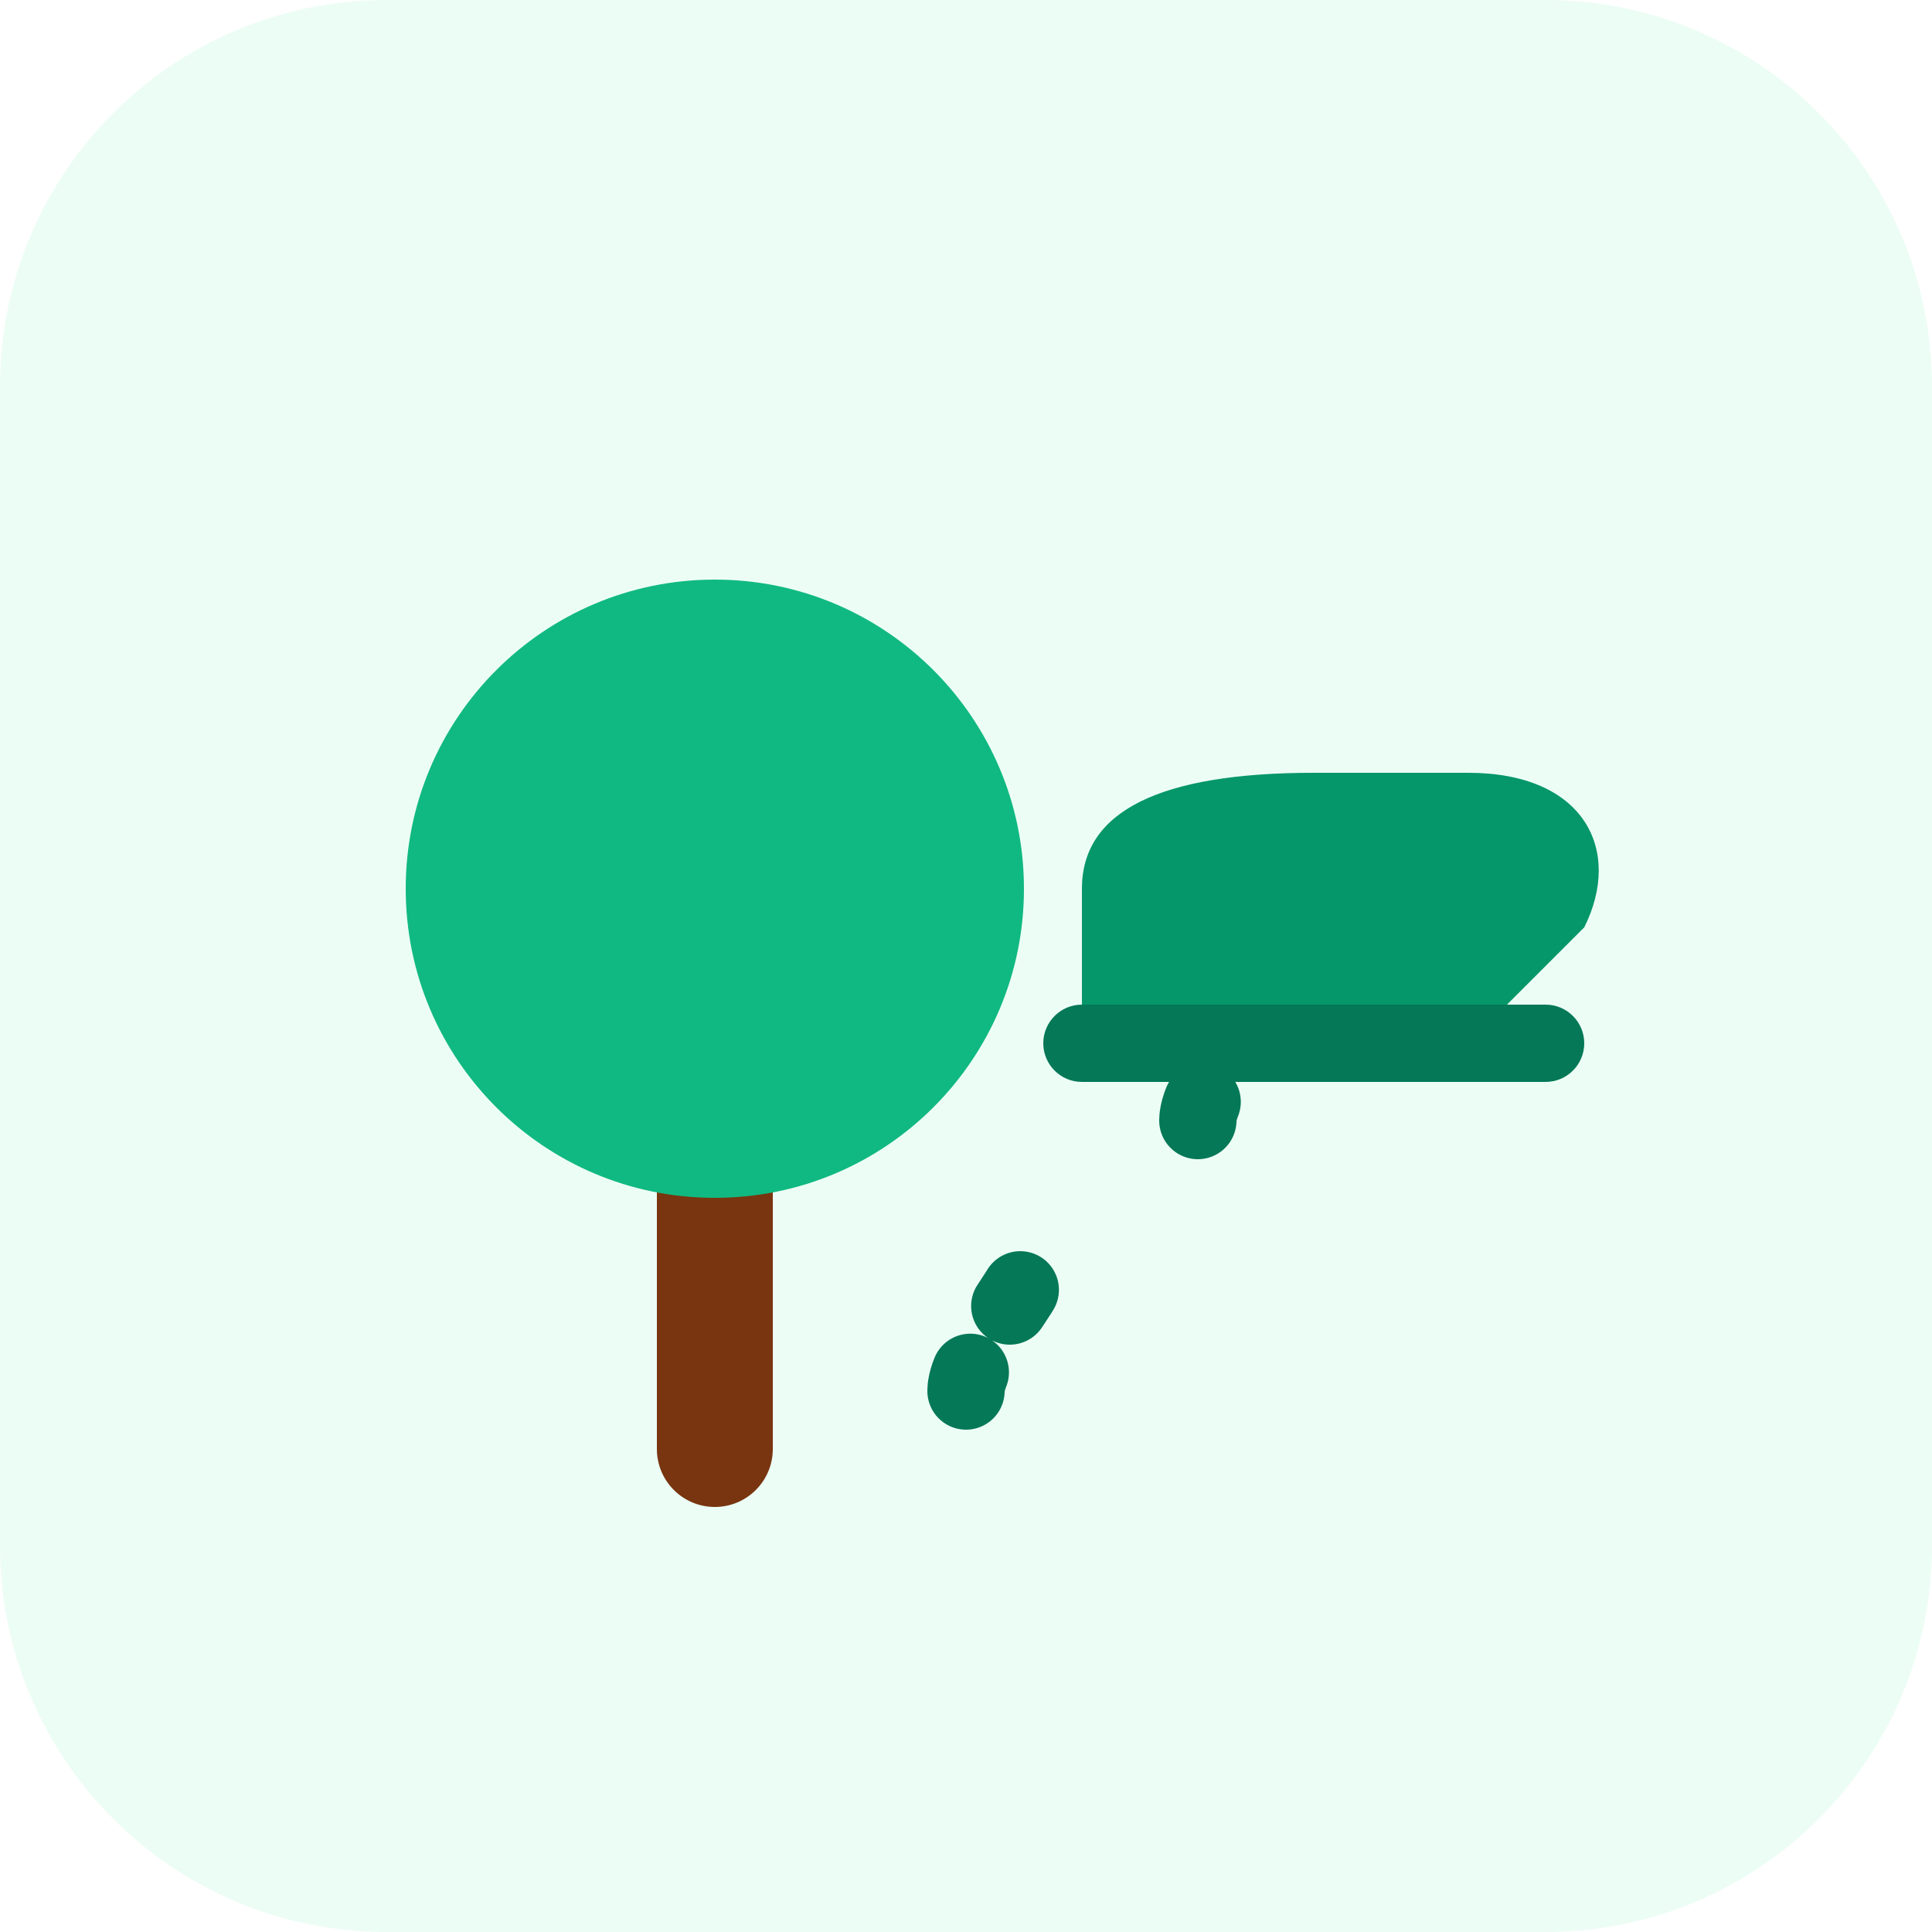
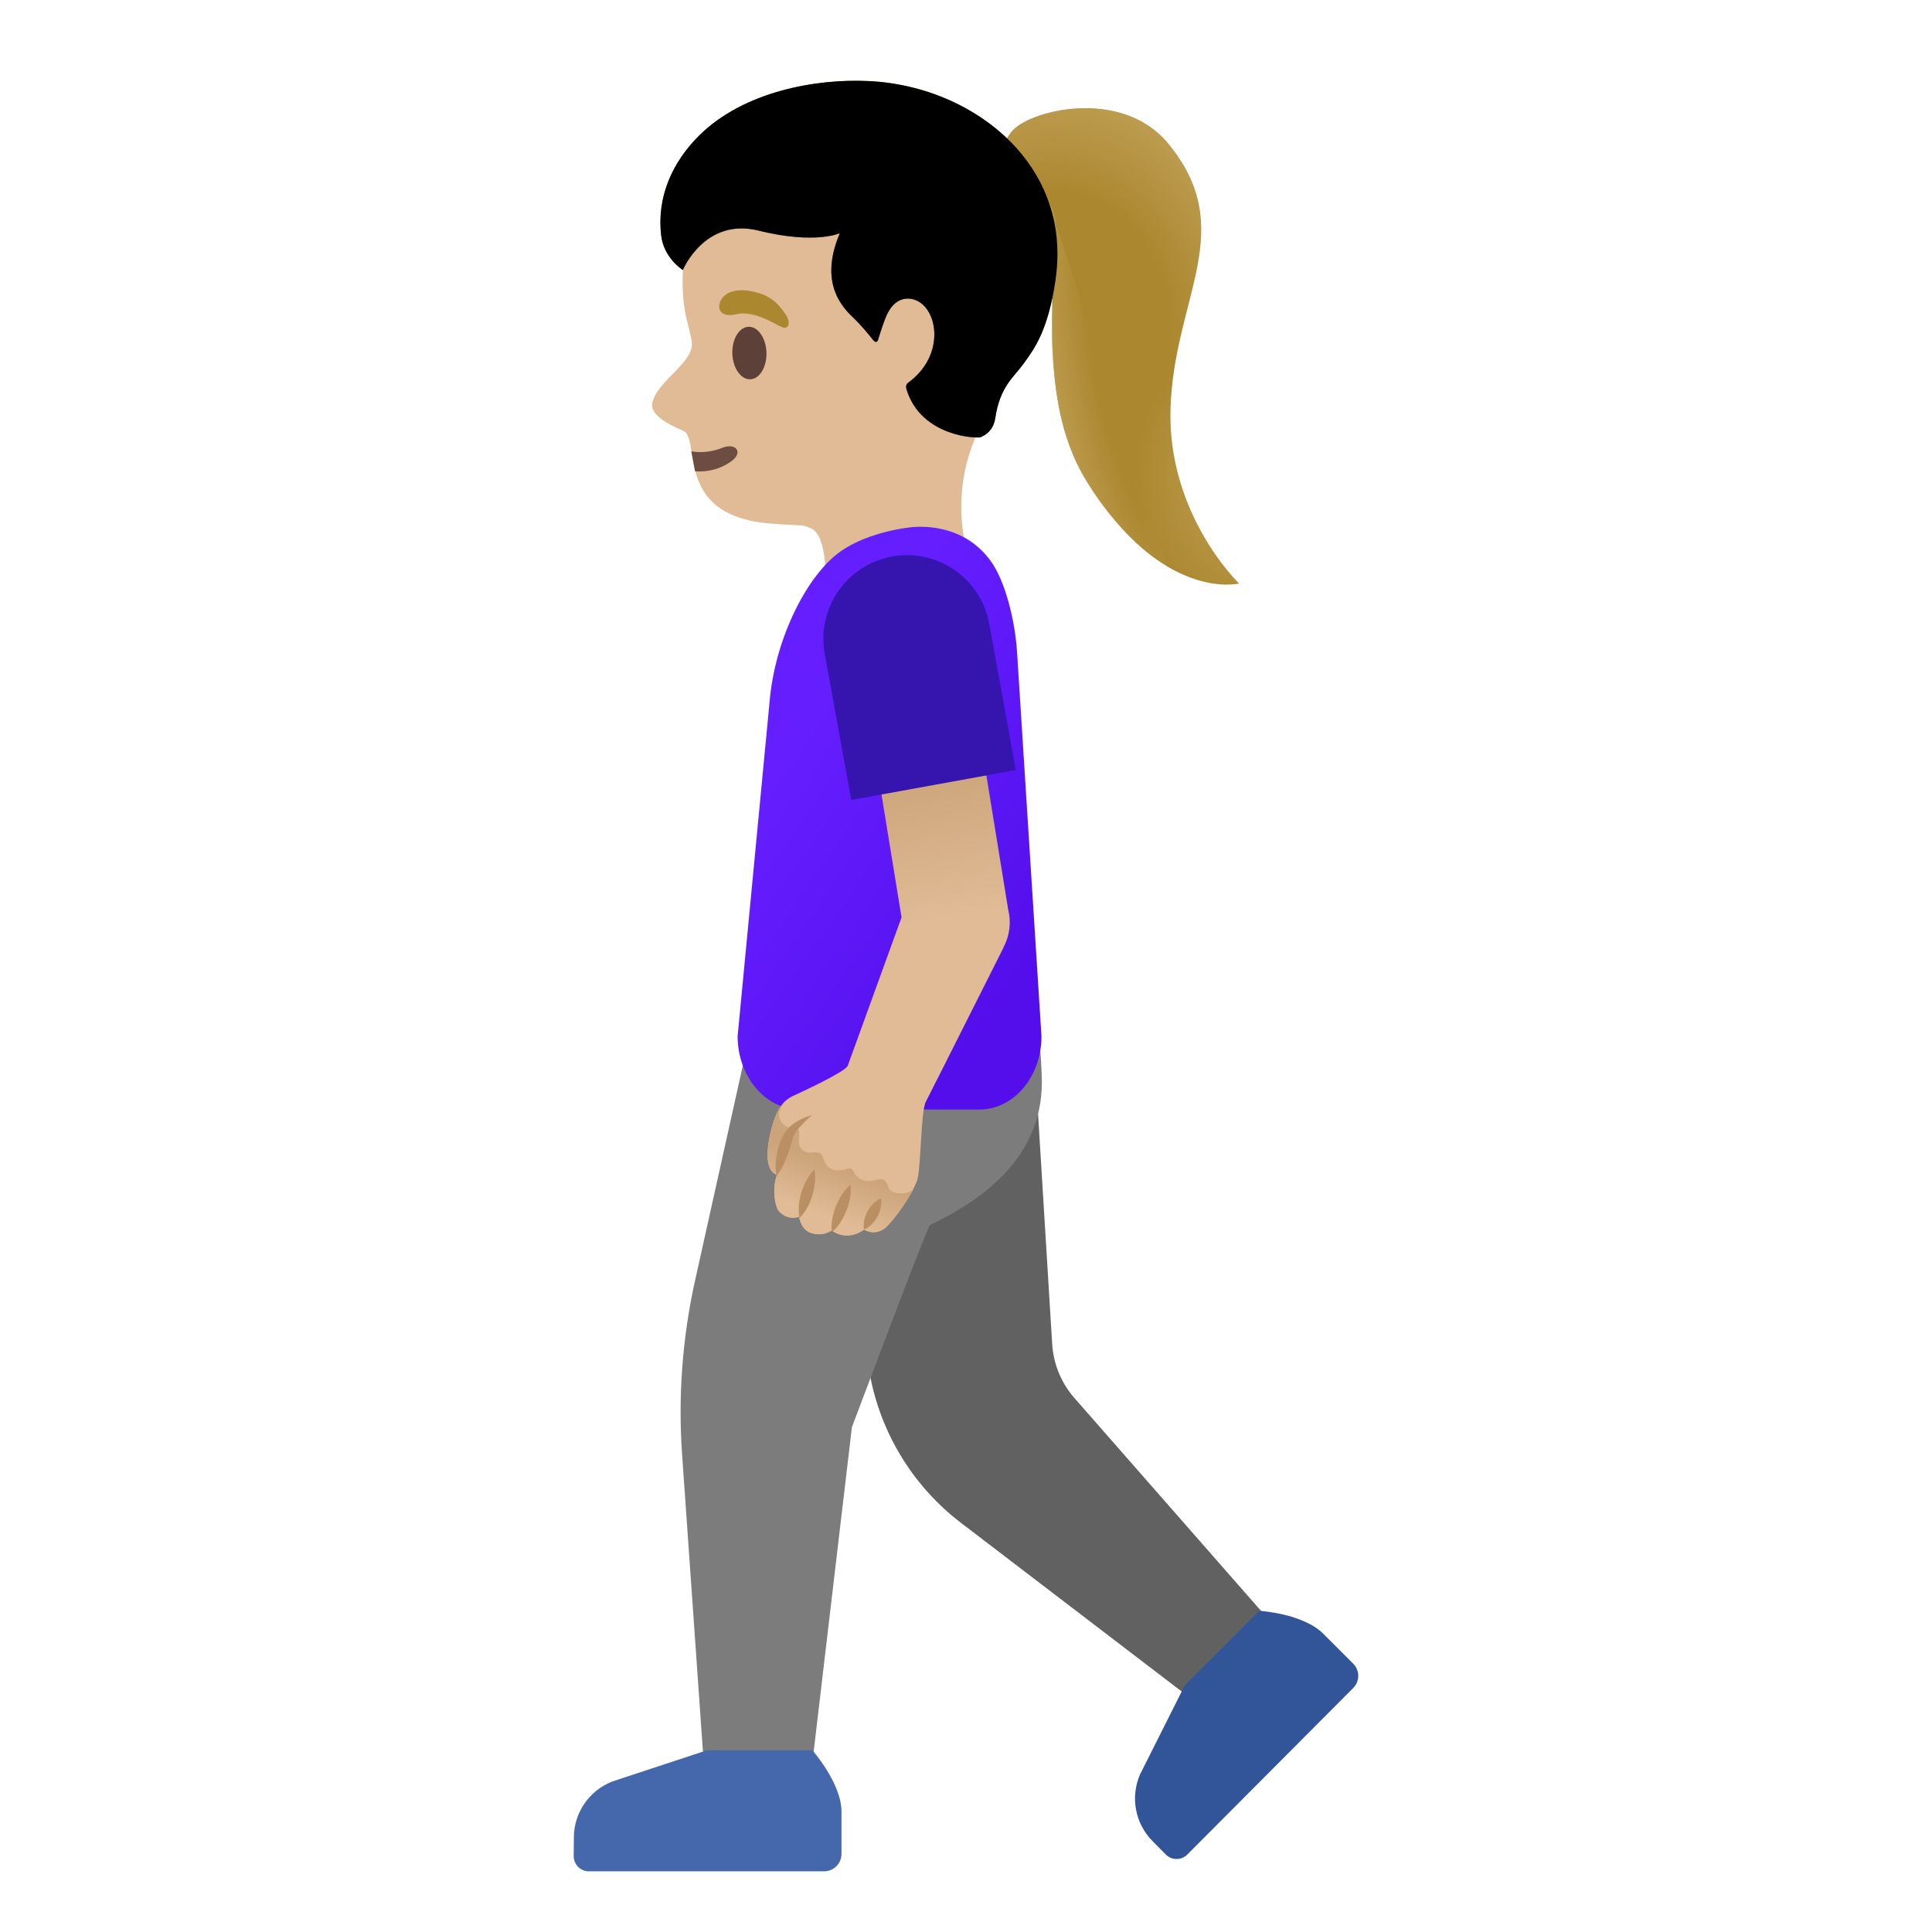
- <svg xmlns="http://www.w3.org/2000/svg" viewBox="0 0 100 100" fill="none">
-   <rect width="100" height="100" rx="20" fill="#ECFDF5" />
-   <rect x="34" y="52" width="6" height="26" rx="3" fill="#78350F" />
-   <circle cx="37" cy="46" r="16" fill="#10B981" />
-   <path d="M50 72C50 70 54 66 54 64" stroke="#047857" stroke-width="4" stroke-linecap="round" stroke-dasharray="1 4" />
-   <path d="M62 58C62 56 66 52 66 50" stroke="#047857" stroke-width="4" stroke-linecap="round" stroke-dasharray="1 4" />
-   <path d="M56 46C56 42 60 40 68 40H76C82 40 84 44 82 48L78 52H56V46Z" fill="#059669" />
-   <rect x="54" y="52" width="28" height="4" rx="2" fill="#047857" />
+ <svg xmlns="http://www.w3.org/2000/svg" viewBox="0 0 128 128" aria-hidden="true" role="img" class="iconify iconify--noto" preserveAspectRatio="xMidYMid meet" fill="#000000">
+   <g id="SVGRepo_bgCarrier" stroke-width="0" />
+   <g id="SVGRepo_tracerCarrier" stroke-linecap="round" stroke-linejoin="round" />
+   <g id="SVGRepo_iconCarrier">
+     <path d="M77.55 27c.26-7.36 4.54-11.81-.17-17.5c-3.11-3.75-9.3-2.18-10.39-.74c-2.11 2.79 1.49 5.3 2.32 6.69c1.22 2.05-1.03 10.41 2.66 16.39c5 8.08 10.12 6.82 10.12 6.82S77.3 34.08 77.55 27z" fill="#ab872f"> </path>
+     <radialGradient id="IconifyId17ecdb2904d178eab25477" cx="70.365" cy="106.498" r="13.503" gradientTransform="matrix(.9937 -.1118 -.1352 -1.2015 14.84 157.326)" gradientUnits="userSpaceOnUse">
+       <stop offset=".526" stop-color="#bfa055" stop-opacity="0"> </stop>
+       <stop offset="1" stop-color="#bfa055"> </stop>
+     </radialGradient>
+     <path d="M77.95 23.57c1.03-5.43 3.36-9.32-.57-14.07c-3.11-3.75-9.3-2.18-10.39-.74c-2.11 2.79 1.49 5.3 2.32 6.69c1.23 2.05 8.64 8.12 8.64 8.12z" fill="url(#IconifyId17ecdb2904d178eab25477)"> </path>
+     <radialGradient id="IconifyId17ecdb2904d178eab25478" cx="82.728" cy="95.952" r="14.44" gradientTransform="matrix(-.9855 .1697 .2093 1.2158 144.174 -98.646)" gradientUnits="userSpaceOnUse">
+       <stop offset="0" stop-color="#bfa055"> </stop>
+       <stop offset=".526" stop-color="#bfa055" stop-opacity="0"> </stop>
+     </radialGradient>
+     <path d="M77.55 27c.07-1.84.4-3.64.84-5.43c.39-1.58.79-2.93-.23-4.39c-1.62-2.29-4.85-3.29-7.48-2.32c-.79.29-1.28.7-1.17 1.51c.08.59.2 1.12.21 1.73c.02 1.38-.03 2.75-.01 4.13c.06 3.3.49 6.73 2.25 9.59c5 8.08 10.12 6.82 10.12 6.82S77.3 34.08 77.55 27z" fill="url(#IconifyId17ecdb2904d178eab25478)"> </path>
+     <radialGradient id="IconifyId17ecdb2904d178eab25479" cx="76.592" cy="104.467" r="7.919" gradientTransform="matrix(-.9849 .1729 .5515 3.1415 94.417 -317.894)" gradientUnits="userSpaceOnUse">
+       <stop offset=".526" stop-color="#bfa055" stop-opacity="0"> </stop>
+       <stop offset="1" stop-color="#bfa055"> </stop>
+     </radialGradient>
+     <path d="M77.35 37.53s-5.82-3.48-7.14-10.29c-.53-2.72-.57-5.02-.5-6.57c.06-1.34.9-5.74-.21-7.24" fill="url(#IconifyId17ecdb2904d178eab25479)"> </path>
+     <path d="M67.17 13.34c-2.51-4.06-8.2-7.22-12.91-6.44c-5.28.87-8.11 4.67-8.86 9.49c-.27 1.75-.22 3.49.08 4.72c.04.15.33 1.22.35 1.56c.2 1.3-2.32 2.59-2.61 4.02c-.22 1.08 2.03 1.77 2.21 1.96c.88.97-.51 5.58 5.66 6.04c2.37.18 1.91.03 2.61.3c1.09.42.99 3.32.99 3.32s.61 4.78 4.69 3.51c4.66-1.44 4.84-4.74 4.84-4.74s-1.73-4.6 1.05-9.38c2.21-3.82 3.52-11.75 1.9-14.36z" fill="#e0bb95"> </path>
+     <path d="M46.05 31.23c.86.05 1.7-.15 2.43-.69c.79-.59.25-1.24-.66-.86c-.55.23-1.32.35-2.02.22l.25 1.33z" fill="#6d4c41"> </path>
+     <ellipse transform="rotate(-1.812 49.645 23.394)" cx="49.65" cy="23.39" rx="1.13" ry="1.74" fill="#5d4037"> </ellipse>
+     <path d="M48.77 20.82c-1.12.26-1.34-.48-.94-1.04c.29-.42.98-.74 2.25-.42c1.2.3 1.66 1.03 1.97 1.47s.24.86-.04.89c-.38.02-1.86-1.22-3.24-.9z" fill="#ab872f"> </path>
+     <path d="M85.26 108.68L71.19 92.63c-.88-1-1.4-2.26-1.48-3.59l-1.38-22.46l-15.5 1.71l4.88 23.17c.79 3.75 2.9 7.09 5.94 9.42l16.49 12.6l5.12-4.8z" fill="#616161"> </path>
+     <path d="M68.15 62.88l-17.58 1.61l-4.53 20.39c-.83 3.76-1.12 7.63-.85 11.47l1.63 23.24h6.67l2.95-25.03s5.01-13.32 5.17-13.4c4.07-1.93 7.59-4.92 7.41-9.83c-.09-2.82-.55-5.66-.87-8.45z" fill="#7c7c7c"> </path>
+     <linearGradient id="IconifyId17ecdb2904d178eab25480" gradientUnits="userSpaceOnUse" x1="51.872" y1="77.64" x2="69.122" y2="65.64" gradientTransform="matrix(1 0 0 -1 0 128)">
+       <stop offset="0" stop-color="#651fff"> </stop>
+       <stop offset=".705" stop-color="#5914f2"> </stop>
+       <stop offset="1" stop-color="#530eeb"> </stop>
+     </linearGradient>
+     <path d="M64.89 73.51h-11.9c-2.27 0-4.12-2.18-4.12-4.86l2.15-22.5c.44-4.11 2.53-8.09 4.63-9.59c1.97-1.41 4.82-1.64 4.82-1.64c1.53-.12 3.8.25 5.25 2.37c.87 1.27 1.52 3.75 1.66 5.88L69 68.65c0 2.69-1.84 4.86-4.11 4.86z" fill="url(#IconifyId17ecdb2904d178eab25480)"> </path>
+     <linearGradient id="IconifyId17ecdb2904d178eab25481" gradientUnits="userSpaceOnUse" x1="59.199" y1="57.617" x2="56.005" y2="76.342" gradientTransform="matrix(1 0 0 -1 0 128)">
+       <stop offset=".461" stop-color="#e0bb95"> </stop>
+       <stop offset="1" stop-color="#cca47a"> </stop>
+     </linearGradient>
+     <path d="M66.8 60.29l-2.25-13.83l-6.97 1.13l2.15 13.19l-3.57 9.84c-.23.45-3.46 1.91-3.66 2.01c-.62.3-1.05.89-1.37 2.06c-.19.72-.67 2.78.34 3.14c-.34.95-.12 2.14.14 2.42c.6.65 1.33.36 1.33.36s.1.83.76 1.06c.82.29 1.39-.16 1.39-.16c.29.22.64.34 1.01.34c.44 0 .83-.17 1.13-.39c.19.08.71.39 1.37-.08c.42-.3 1.74-2.03 2.15-3.14c.28-.76.24-4.58.59-5.25c.35-.67 5.14-10.2 5.14-10.2h-.01c.43-.79.53-1.68.33-2.5z" fill="url(#IconifyId17ecdb2904d178eab25481)"> </path>
+     <linearGradient id="IconifyId17ecdb2904d178eab25482" gradientUnits="userSpaceOnUse" x1="53.334" y1="44.839" x2="55.581" y2="50.692" gradientTransform="matrix(1 0 0 -1 0 128)">
+       <stop offset=".456" stop-color="#e0bb95"> </stop>
+       <stop offset="1" stop-color="#cca47a"> </stop>
+     </linearGradient>
+     <path d="M58.88 78.7c-.23-.6-.38-.64-.8-.53c-.57.15-1.19.13-1.54-.57c-.08-.17-.2-.23-.38-.17c-.61.2-1.37.21-1.63-.71c-.1-.34-.24-.38-.61-.38c-.12 0-.47.15-.83-.23c-.4-.43.14-1.29-.37-1.37c-.15-.02-.87.06-1.09-.71c-.14-.5.44-1.1.45-1.11c-.4.35-.71.9-.94 1.78c-.19.72-.67 2.78.34 3.14c-.34.95-.12 2.14.14 2.42c.6.65 1.33.36 1.33.36s.1.83.76 1.06c.82.29 1.39-.16 1.39-.16c.29.22.64.34 1.01.34c.44 0 .83-.17 1.13-.39c.19.08.71.39 1.37-.08c.35-.25 1.34-1.52 1.89-2.58c-.49.39-1.45.34-1.62-.11z" fill="url(#IconifyId17ecdb2904d178eab25482)"> </path>
+     <g>
+       <path d="M54.6 123.98c.63 0 1.15-.51 1.15-1.15v-2.8c0-1.9-1.93-4.07-1.93-4.07h-6.98l-6.28 2.07c-1.52.6-2.53 2.06-2.54 3.69l-.01 1.26c0 .55.45 1 1 1H54.6z" fill="#4568ad"> </path>
+     </g>
+     <g>
+       <path d="M89.65 111.84c.45-.45.45-1.17 0-1.62l-1.98-1.98c-1.35-1.35-4.24-1.52-4.24-1.52l-4.93 4.93l-2.97 5.91c-.65 1.5-.33 3.24.82 4.41l.89.9c.39.39 1.03.39 1.42 0l10.99-11.03z" fill="#325599"> </path>
+     </g>
+     <path d="M58.37 79.39c.07.49-.06.86-.24 1.22c-.2.34-.44.65-.89.86c-.07-.49.06-.86.24-1.22c.19-.34.44-.65.89-.86z" fill="#ba8f63"> </path>
+     <path d="M56.35 78.48c.07.63-.07 1.19-.27 1.72c-.22.52-.48 1.03-.97 1.44c-.07-.64.07-1.19.27-1.72c.22-.51.49-1.02.97-1.44z" fill="#ba8f63"> </path>
+     <path d="M53.95 77.48c.12.62.02 1.18-.13 1.72c-.17.53-.4 1.05-.85 1.5c-.12-.62-.02-1.18.13-1.72c.18-.53.41-1.05.85-1.5z" fill="#ba8f63"> </path>
+     <path d="M53.8 73.88c-.31.27-.61.55-.86.85c-.27.3-.4.57-.49.96c-.23.74-.46 1.51-1 2.22c-.16-.87 0-1.69.33-2.47c.17-.38.5-.82.86-1.04c.37-.25.76-.42 1.16-.52z" fill="#ba8f63"> </path>
+     <g>
+       <path d="M56.4 53l10.9-1.98l-1.76-9.69a5.538 5.538 0 0 0-6.44-4.46a5.538 5.538 0 0 0-4.46 6.44L56.4 53z" fill="#3615af"> </path>
+     </g>
+     <g>
+       <path d="M67.68 10.2c-2.33-2.83-6.11-4.64-10.13-4.83c-3.49-.17-8.28.69-11.22 3.6c-1.77 1.75-2.82 4.05-2.53 6.6c.17 1.54 1.44 2.32 1.44 2.32s1.45-3.5 5.02-2.61c3.75.93 5.38.17 5.38.17c-1.26 2.98-.15 4.61.83 5.54c.56.53 1.08 1.16 1.37 1.53c.15.19.28.18.34-.02c.15-.48.42-1.35.63-1.75c.69-1.37 1.81-.88 1.81-.88c1.51.53 2.05 3.64-.43 5.47c-.06.04-.23.16-.13.47c.98 3.15 4.71 3.26 4.94 3.15c0 0 .01 0 .01-.01c.02-.01.04-.02.05-.03c.5-.23.79-.64.88-1.22c.31-2.09 1.22-2.7 1.88-3.61c.76-1.05 1.62-2.24 2.11-5.53c.46-3.12-.32-6.01-2.25-8.36z" fill="#ab872f"> </path>
+       <radialGradient id="IconifyId17ecdb2904d178eab25483" cx="56.901" cy="110.842" r="12.501" gradientTransform="matrix(1 0 0 -1 0 128)" gradientUnits="userSpaceOnUse">
+         <stop offset=".526" stop-color="#bfa055" stop-opacity="0"> </stop>
+         <stop offset="1" stop-color="#bfa055"> </stop>
+       </radialGradient>
+       <path d="M67.68 10.2c-2.33-2.83-6.11-4.64-10.13-4.83c-3.49-.17-8.28.69-11.22 3.6c-1.77 1.75-2.82 4.05-2.53 6.6c.17 1.54 1.44 2.32 1.44 2.32s1.45-3.5 5.02-2.61c3.75.93 5.38.17 5.38.17c-1.26 2.98-.15 4.61.83 5.54c.56.53 1.08 1.16 1.37 1.53c.15.19.28.18.34-.02c.15-.48.42-1.35.63-1.75c.69-1.37 1.81-.88 1.81-.88c1.51.53 2.05 3.64-.43 5.47c-.06.04-.23.16-.13.47c.98 3.15 4.71 3.26 4.94 3.15c0 0 .01 0 .01-.01c.02-.01.04-.02.05-.03c.5-.23.79-.64.88-1.22c.31-2.09 1.22-2.7 1.88-3.61c.76-1.05 1.62-2.24 2.11-5.53c.46-3.12-.32-6.01-2.25-8.36z"> </path>
+     </g>
+   </g>
</svg>
